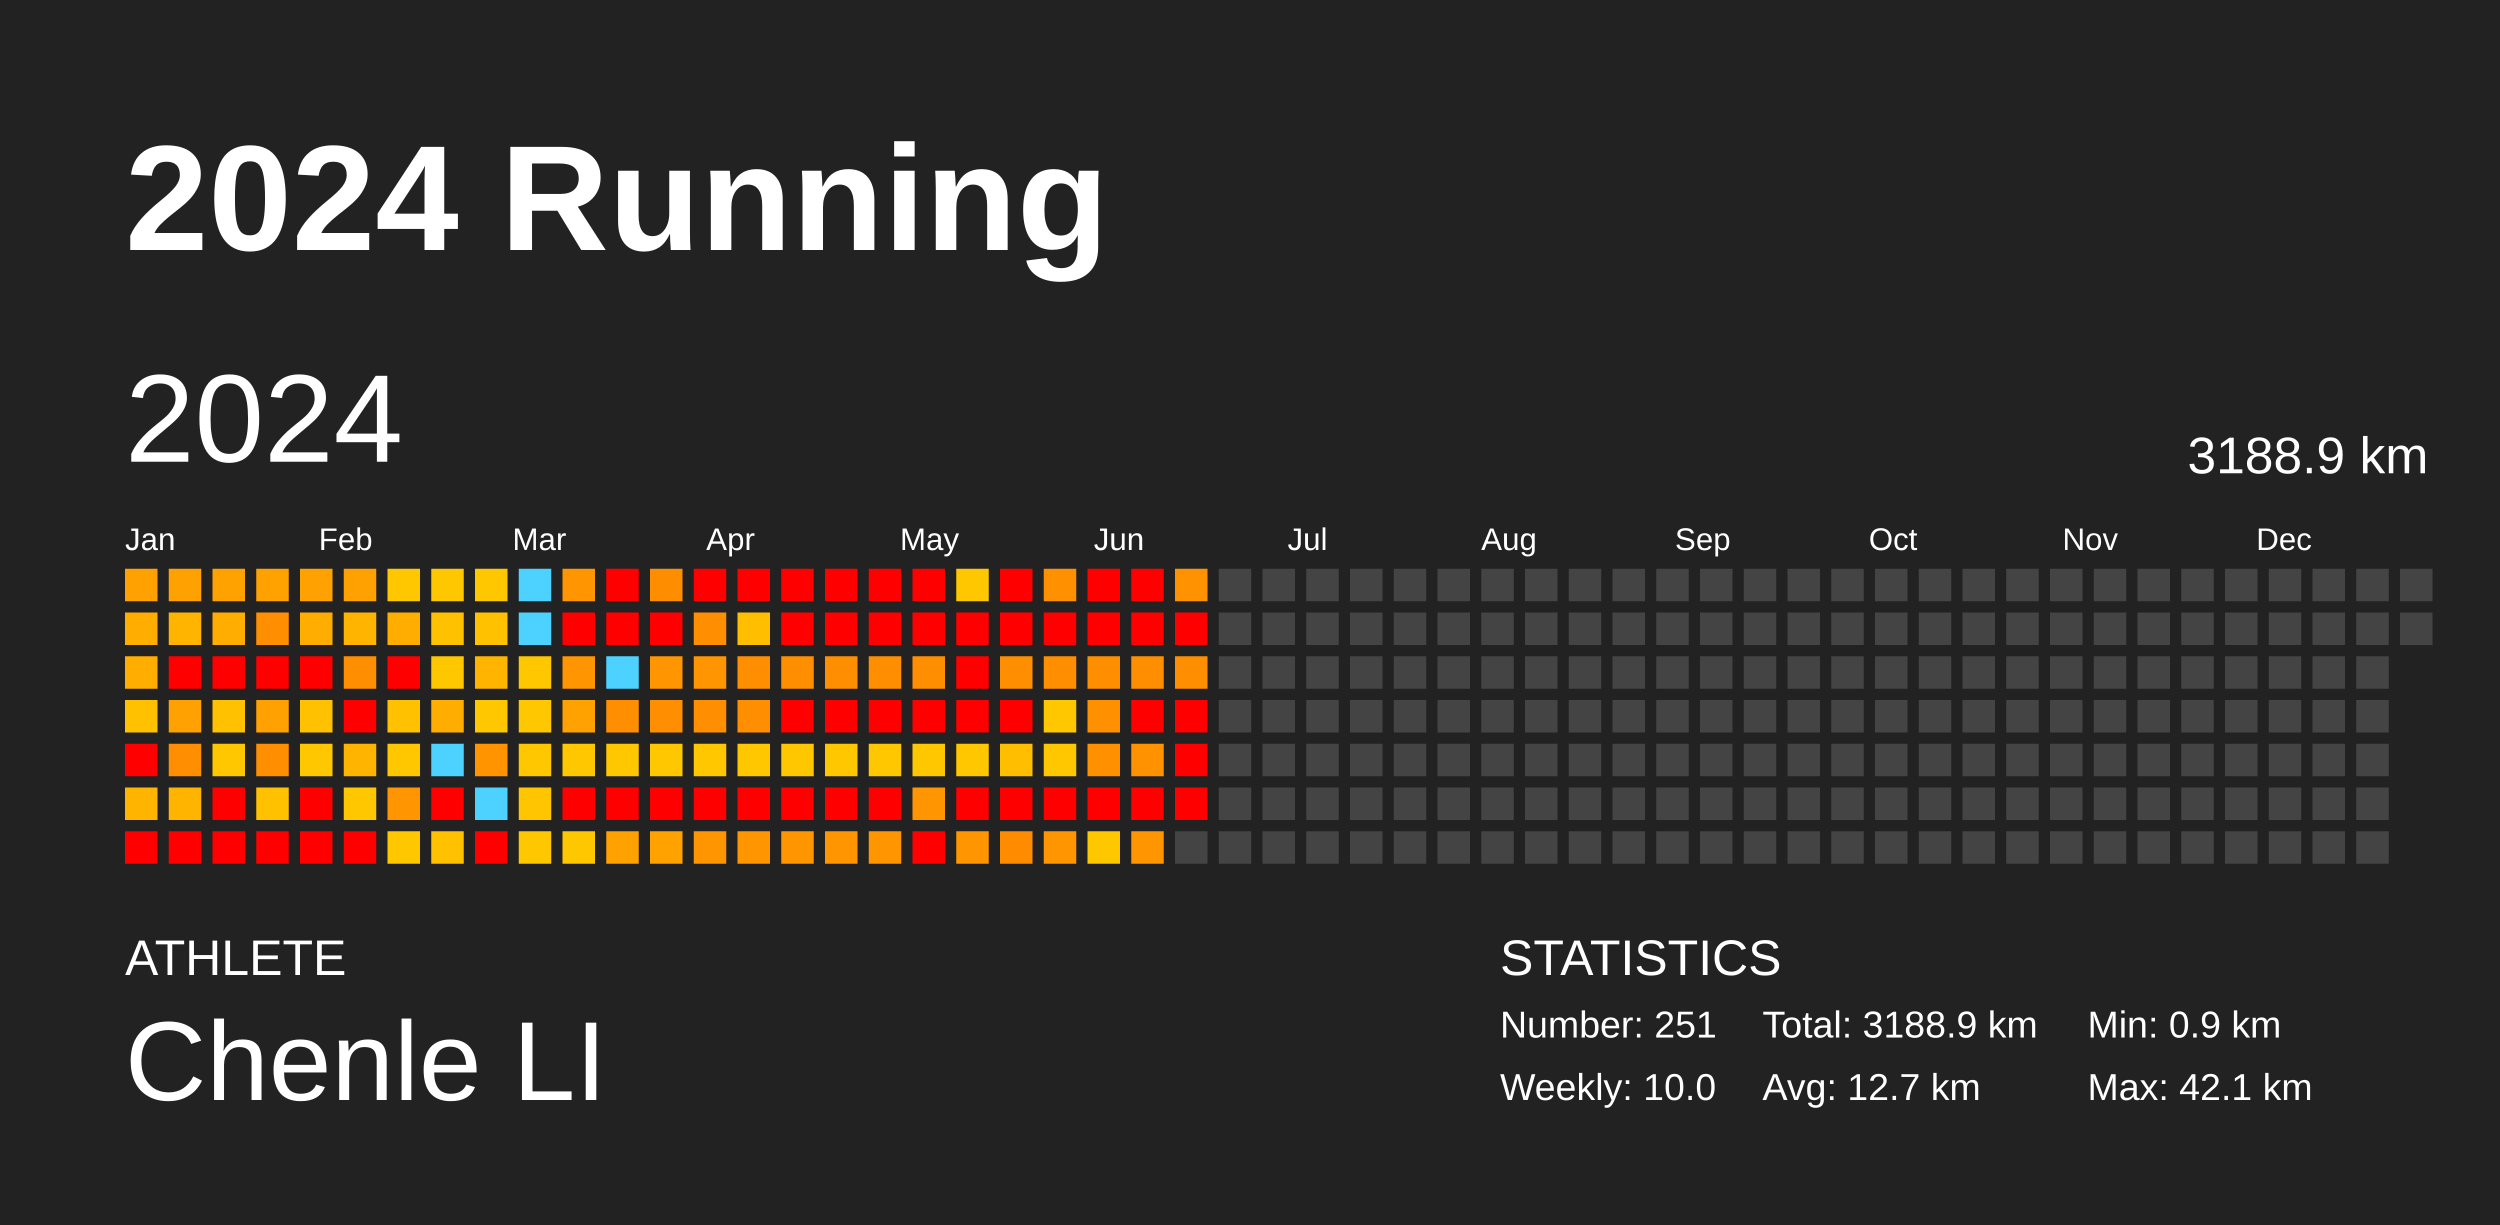
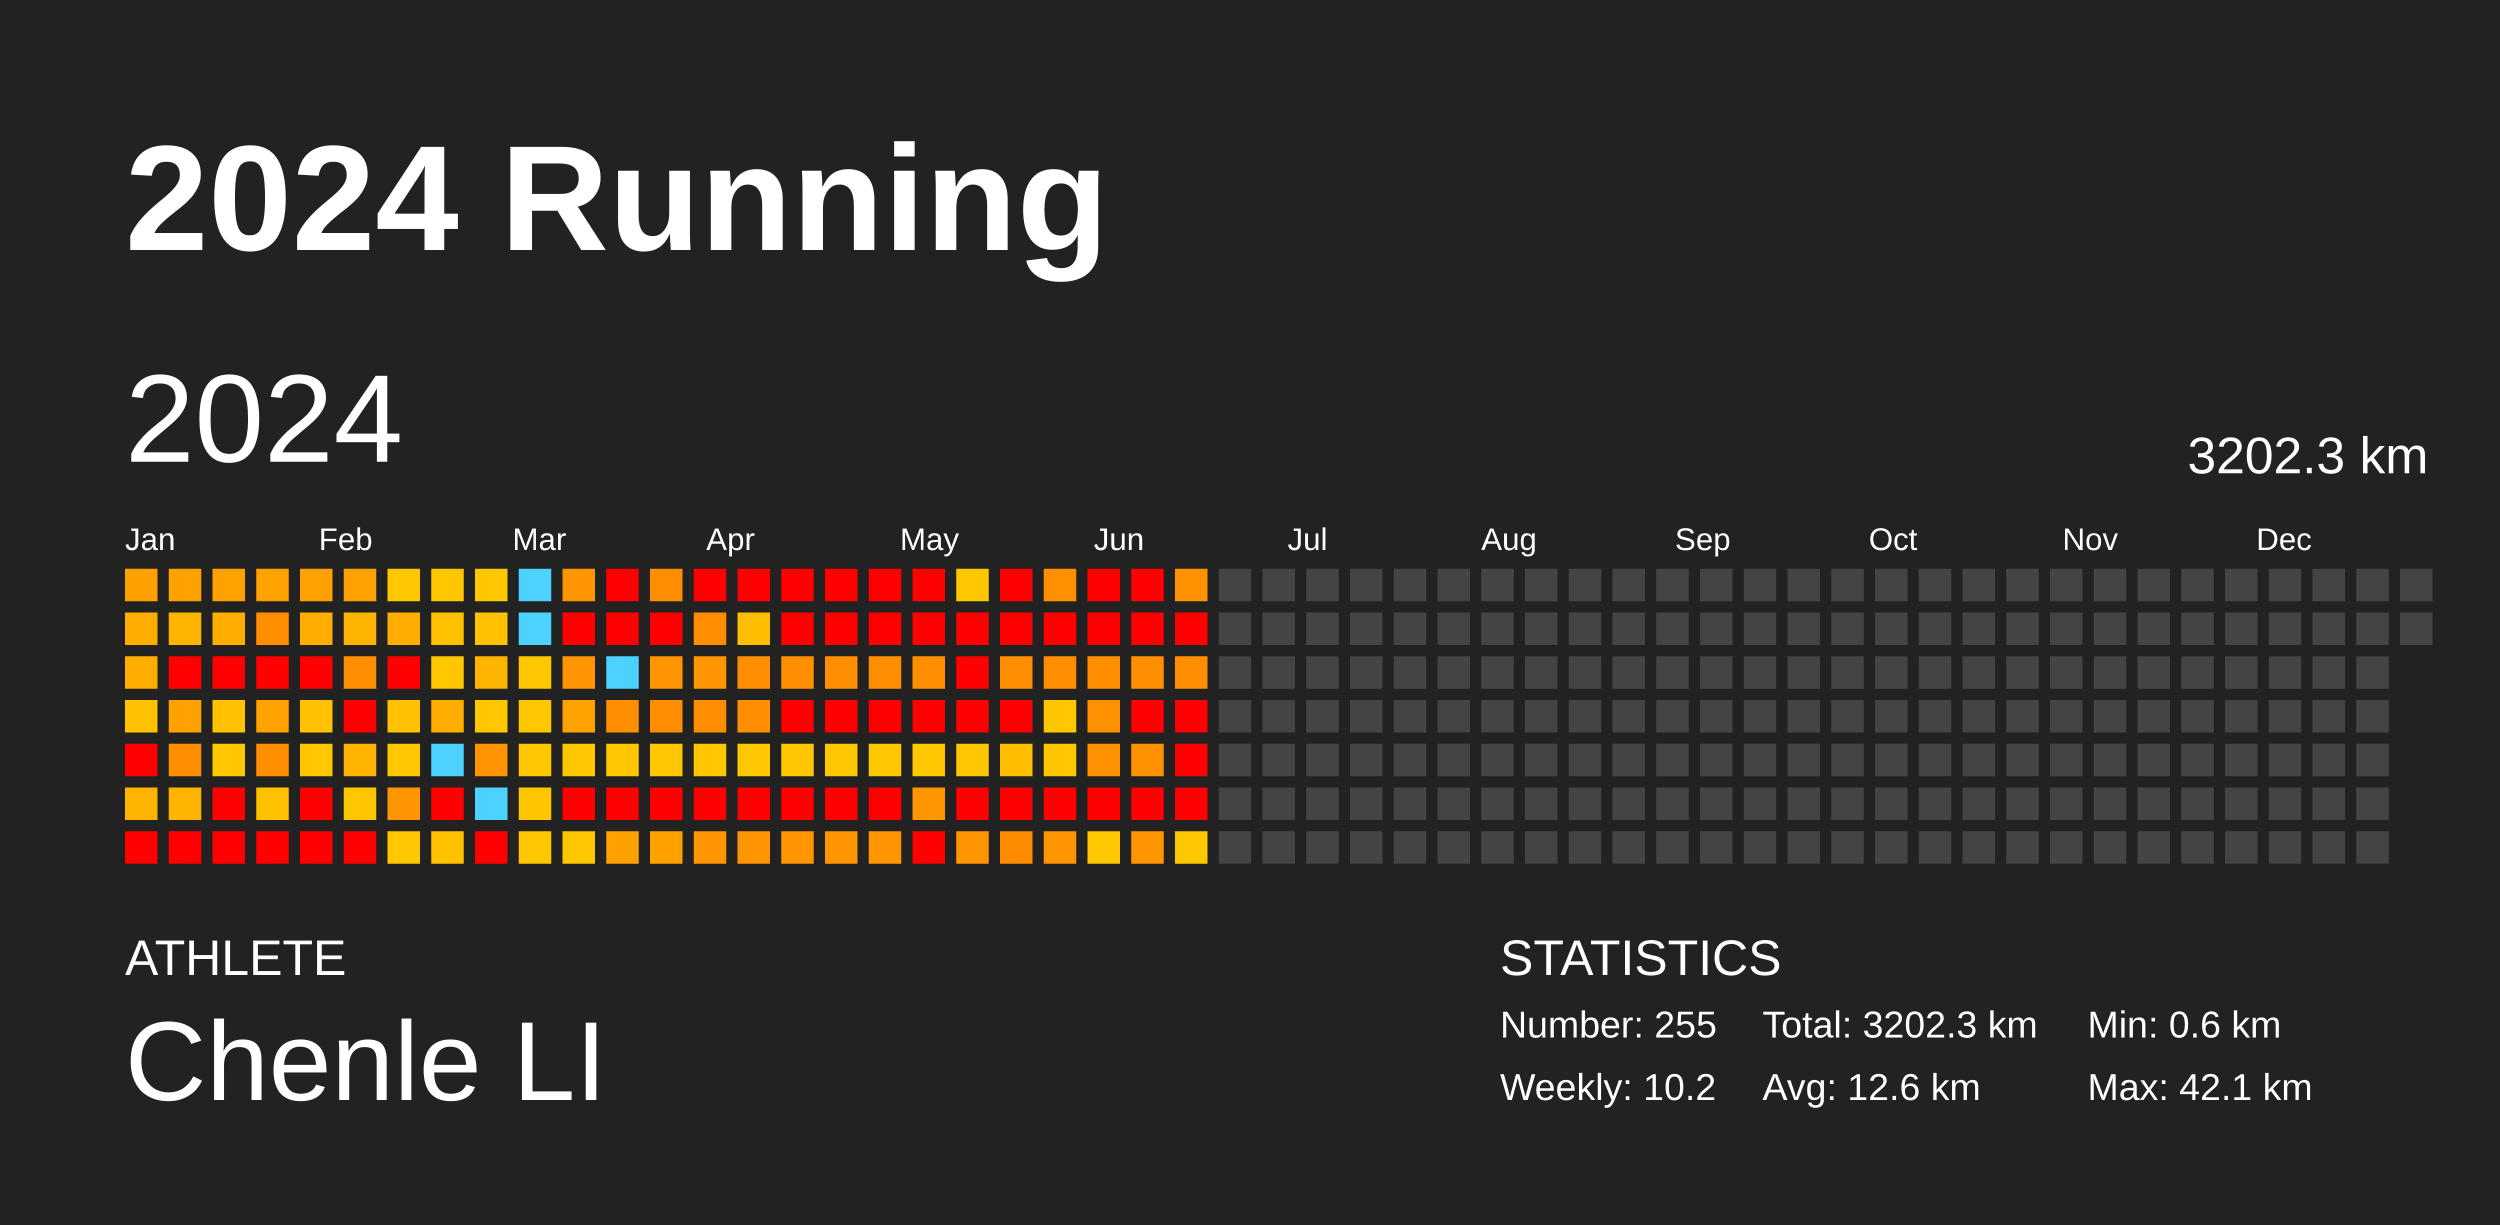
<svg xmlns="http://www.w3.org/2000/svg" baseProfile="full" height="98mm" version="1.1" viewBox="0,0,200,98" width="200mm">
  <defs />
  <rect fill="#222222" height="98" width="200" x="0" y="0" />
  <text fill="#FFFFFF" style="font-size:12px; font-family:Arial; font-weight:bold;" x="10" y="20">2024 Running</text>
  <text fill="#FFFFFF" style="font-size:4px; font-family:Arial" x="10" y="78">ATHLETE</text>
  <text fill="#FFFFFF" style="font-size:9px; font-family:Arial" x="10" y="88">Chenle LI</text>
  <text fill="#FFFFFF" style="font-size:4px; font-family:Arial" x="120" y="78">STATISTICS</text>
-   <text fill="#FFFFFF" style="font-size:3px; font-family:Arial" x="120" y="83">Number: 251</text>
-   <text fill="#FFFFFF" style="font-size:3px; font-family:Arial" x="120" y="88">Weekly: 10.0</text>
-   <text fill="#FFFFFF" style="font-size:3px; font-family:Arial" x="141" y="83">Total: 3188.9 km</text>
-   <text fill="#FFFFFF" style="font-size:3px; font-family:Arial" x="141" y="88">Avg: 12.7 km</text>
-   <text fill="#FFFFFF" style="font-size:3px; font-family:Arial" x="167" y="83">Min: 0.9 km</text>
+   <text fill="#FFFFFF" style="font-size:3px; font-family:Arial" x="120" y="83">Number: 255</text>
+   <text fill="#FFFFFF" style="font-size:3px; font-family:Arial" x="120" y="88">Weekly: 10.2</text>
+   <text fill="#FFFFFF" style="font-size:3px; font-family:Arial" x="141" y="83">Total: 3202.3 km</text>
+   <text fill="#FFFFFF" style="font-size:3px; font-family:Arial" x="141" y="88">Avg: 12.6 km</text>
+   <text fill="#FFFFFF" style="font-size:3px; font-family:Arial" x="167" y="83">Min: 0.6 km</text>
  <text fill="#FFFFFF" style="font-size:3px; font-family:Arial" x="167" y="88">Max: 42.1 km</text>
  <text dominant-baseline="hanging" fill="#FFFFFF" style="font-size:10.0px; font-family:Arial;" x="10" y="30">2024</text>
-   <text dominant-baseline="hanging" fill="#FFFFFF" style="font-size:4.125px; font-family:Arial;" x="175" y="35">3188.9 km</text>
+   <text dominant-baseline="hanging" fill="#FFFFFF" style="font-size:4.125px; font-family:Arial;" x="175" y="35">3202.3 km</text>
  <text fill="#FFFFFF" style="font-size:2.5px; font-family:Arial" x="10.0" y="44">Jan</text>
  <text fill="#FFFFFF" style="font-size:2.5px; font-family:Arial" x="25.5" y="44">Feb</text>
  <text fill="#FFFFFF" style="font-size:2.5px; font-family:Arial" x="41.0" y="44">Mar</text>
  <text fill="#FFFFFF" style="font-size:2.5px; font-family:Arial" x="56.5" y="44">Apr</text>
  <text fill="#FFFFFF" style="font-size:2.5px; font-family:Arial" x="72.0" y="44">May</text>
  <text fill="#FFFFFF" style="font-size:2.5px; font-family:Arial" x="87.5" y="44">Jun</text>
  <text fill="#FFFFFF" style="font-size:2.5px; font-family:Arial" x="103.0" y="44">Jul</text>
  <text fill="#FFFFFF" style="font-size:2.5px; font-family:Arial" x="118.5" y="44">Aug</text>
  <text fill="#FFFFFF" style="font-size:2.5px; font-family:Arial" x="134.0" y="44">Sep</text>
  <text fill="#FFFFFF" style="font-size:2.5px; font-family:Arial" x="149.5" y="44">Oct</text>
  <text fill="#FFFFFF" style="font-size:2.5px; font-family:Arial" x="165.0" y="44">Nov</text>
  <text fill="#FFFFFF" style="font-size:2.5px; font-family:Arial" x="180.5" y="44">Dec</text>
  <rect fill="#ffa100" height="2.6" width="2.6" x="10.0" y="45.5" />
  <rect fill="#ffae00" height="2.6" width="2.6" x="10.0" y="49.0" />
  <rect fill="#ffae00" height="2.6" width="2.6" x="10.0" y="52.5" />
  <rect fill="#ffc100" height="2.6" width="2.6" x="10.0" y="56.0" />
  <rect fill="red" height="2.6" width="2.6" x="10.0" y="59.5" />
  <rect fill="#ffb400" height="2.6" width="2.6" x="10.0" y="63.0" />
  <rect fill="red" height="2.6" width="2.6" x="10.0" y="66.5" />
  <rect fill="#ffa100" height="2.6" width="2.6" x="13.5" y="45.5" />
  <rect fill="#ffb400" height="2.6" width="2.6" x="13.5" y="49.0" />
  <rect fill="red" height="2.6" width="2.6" x="13.5" y="52.5" />
  <rect fill="#ffa100" height="2.6" width="2.6" x="13.5" y="56.0" />
  <rect fill="#ff8f00" height="2.6" width="2.6" x="13.5" y="59.5" />
  <rect fill="#ffb400" height="2.6" width="2.6" x="13.5" y="63.0" />
  <rect fill="red" height="2.6" width="2.6" x="13.5" y="66.5" />
  <rect fill="#ffa200" height="2.6" width="2.6" x="17.0" y="45.5" />
  <rect fill="#ffae00" height="2.6" width="2.6" x="17.0" y="49.0" />
  <rect fill="red" height="2.6" width="2.6" x="17.0" y="52.5" />
  <rect fill="#ffc100" height="2.6" width="2.6" x="17.0" y="56.0" />
  <rect fill="#ffc700" height="2.6" width="2.6" x="17.0" y="59.5" />
  <rect fill="red" height="2.6" width="2.6" x="17.0" y="63.0" />
  <rect fill="red" height="2.6" width="2.6" x="17.0" y="66.5" />
  <rect fill="#ffa200" height="2.6" width="2.6" x="20.5" y="45.5" />
  <rect fill="#ff8f00" height="2.6" width="2.6" x="20.5" y="49.0" />
  <rect fill="red" height="2.6" width="2.6" x="20.5" y="52.5" />
  <rect fill="#ffa100" height="2.6" width="2.6" x="20.5" y="56.0" />
  <rect fill="#ff8f00" height="2.6" width="2.6" x="20.5" y="59.5" />
  <rect fill="#ffc100" height="2.6" width="2.6" x="20.5" y="63.0" />
  <rect fill="red" height="2.6" width="2.6" x="20.5" y="66.5" />
  <rect fill="#ffa100" height="2.6" width="2.6" x="24.0" y="45.5" />
  <rect fill="#ffae00" height="2.6" width="2.6" x="24.0" y="49.0" />
  <rect fill="red" height="2.6" width="2.6" x="24.0" y="52.5" />
  <rect fill="#ffc100" height="2.6" width="2.6" x="24.0" y="56.0" />
  <rect fill="#ffc700" height="2.6" width="2.6" x="24.0" y="59.5" />
  <rect fill="red" height="2.6" width="2.6" x="24.0" y="63.0" />
  <rect fill="red" height="2.6" width="2.6" x="24.0" y="66.5" />
  <rect fill="#ffa100" height="2.6" width="2.6" x="27.5" y="45.5" />
  <rect fill="#ffb400" height="2.6" width="2.6" x="27.5" y="49.0" />
  <rect fill="#ff8f00" height="2.6" width="2.6" x="27.5" y="52.5" />
  <rect fill="red" height="2.6" width="2.6" x="27.5" y="56.0" />
  <rect fill="#ffb400" height="2.6" width="2.6" x="27.5" y="59.5" />
  <rect fill="#ffc700" height="2.6" width="2.6" x="27.5" y="63.0" />
  <rect fill="red" height="2.6" width="2.6" x="27.5" y="66.5" />
  <rect fill="#ffc700" height="2.6" width="2.6" x="31.0" y="45.5" />
  <rect fill="#ffae00" height="2.6" width="2.6" x="31.0" y="49.0" />
  <rect fill="red" height="2.6" width="2.6" x="31.0" y="52.5" />
  <rect fill="#ffc100" height="2.6" width="2.6" x="31.0" y="56.0" />
  <rect fill="#ffc700" height="2.6" width="2.6" x="31.0" y="59.5" />
  <rect fill="#ff9500" height="2.6" width="2.6" x="31.0" y="63.0" />
  <rect fill="#ffc700" height="2.6" width="2.6" x="31.0" y="66.5" />
  <rect fill="#ffc700" height="2.6" width="2.6" x="34.5" y="45.5" />
  <rect fill="#ffc100" height="2.6" width="2.6" x="34.5" y="49.0" />
  <rect fill="#ffc700" height="2.6" width="2.6" x="34.5" y="52.5" />
  <rect fill="#ffae00" height="2.6" width="2.6" x="34.5" y="56.0" />
  <rect fill="#4dd2ff" height="2.6" width="2.6" x="34.5" y="59.5" />
  <rect fill="red" height="2.6" width="2.6" x="34.5" y="63.0" />
  <rect fill="#ffc100" height="2.6" width="2.6" x="34.5" y="66.5" />
  <rect fill="#ffc700" height="2.6" width="2.6" x="38.0" y="45.5" />
  <rect fill="#ffc100" height="2.6" width="2.6" x="38.0" y="49.0" />
  <rect fill="#ffb400" height="2.6" width="2.6" x="38.0" y="52.5" />
  <rect fill="#ffc700" height="2.6" width="2.6" x="38.0" y="56.0" />
  <rect fill="#ff9300" height="2.6" width="2.6" x="38.0" y="59.5" />
  <rect fill="#4dd2ff" height="2.6" width="2.6" x="38.0" y="63.0" />
  <rect fill="red" height="2.6" width="2.6" x="38.0" y="66.5" />
  <rect fill="#4dd2ff" height="2.6" width="2.6" x="41.5" y="45.5" />
  <rect fill="#4dd2ff" height="2.6" width="2.6" x="41.5" y="49.0" />
  <rect fill="#ffc700" height="2.6" width="2.6" x="41.5" y="52.5" />
  <rect fill="#ffc700" height="2.6" width="2.6" x="41.5" y="56.0" />
  <rect fill="#ffc700" height="2.6" width="2.6" x="41.5" y="59.5" />
  <rect fill="#ffc600" height="2.6" width="2.6" x="41.5" y="63.0" />
  <rect fill="#ffc700" height="2.6" width="2.6" x="41.5" y="66.5" />
  <rect fill="#ff9500" height="2.6" width="2.6" x="45.0" y="45.5" />
  <rect fill="red" height="2.6" width="2.6" x="45.0" y="49.0" />
  <rect fill="#ff9500" height="2.6" width="2.6" x="45.0" y="52.5" />
  <rect fill="#ffa200" height="2.6" width="2.6" x="45.0" y="56.0" />
  <rect fill="#ffc700" height="2.6" width="2.6" x="45.0" y="59.5" />
  <rect fill="red" height="2.6" width="2.6" x="45.0" y="63.0" />
  <rect fill="#ffc700" height="2.6" width="2.6" x="45.0" y="66.5" />
  <rect fill="red" height="2.6" width="2.6" x="48.5" y="45.5" />
  <rect fill="red" height="2.6" width="2.6" x="48.5" y="49.0" />
  <rect fill="#4dd2ff" height="2.6" width="2.6" x="48.5" y="52.5" />
  <rect fill="#ff8f00" height="2.6" width="2.6" x="48.5" y="56.0" />
  <rect fill="#ffc700" height="2.6" width="2.6" x="48.5" y="59.5" />
  <rect fill="red" height="2.6" width="2.6" x="48.5" y="63.0" />
  <rect fill="#ffa100" height="2.6" width="2.6" x="48.5" y="66.5" />
  <rect fill="#ff8d00" height="2.6" width="2.6" x="52.0" y="45.5" />
  <rect fill="red" height="2.6" width="2.6" x="52.0" y="49.0" />
  <rect fill="#ff9500" height="2.6" width="2.6" x="52.0" y="52.5" />
  <rect fill="#ff8e00" height="2.6" width="2.6" x="52.0" y="56.0" />
  <rect fill="#ffc700" height="2.6" width="2.6" x="52.0" y="59.5" />
  <rect fill="red" height="2.6" width="2.6" x="52.0" y="63.0" />
  <rect fill="#ffa200" height="2.6" width="2.6" x="52.0" y="66.5" />
  <rect fill="red" height="2.6" width="2.6" x="55.5" y="45.5" />
  <rect fill="#ff8e00" height="2.6" width="2.6" x="55.5" y="49.0" />
  <rect fill="#ff9500" height="2.6" width="2.6" x="55.5" y="52.5" />
  <rect fill="#ff8f00" height="2.6" width="2.6" x="55.5" y="56.0" />
  <rect fill="#ffc700" height="2.6" width="2.6" x="55.5" y="59.5" />
  <rect fill="red" height="2.6" width="2.6" x="55.5" y="63.0" />
  <rect fill="#ff9500" height="2.6" width="2.6" x="55.5" y="66.5" />
  <rect fill="red" height="2.6" width="2.6" x="59.0" y="45.5" />
  <rect fill="#ffbe00" height="2.6" width="2.6" x="59.0" y="49.0" />
  <rect fill="#ff8f00" height="2.6" width="2.6" x="59.0" y="52.5" />
  <rect fill="#ff8e00" height="2.6" width="2.6" x="59.0" y="56.0" />
  <rect fill="#ffc700" height="2.6" width="2.6" x="59.0" y="59.5" />
  <rect fill="red" height="2.6" width="2.6" x="59.0" y="63.0" />
  <rect fill="#ff9500" height="2.6" width="2.6" x="59.0" y="66.5" />
  <rect fill="red" height="2.6" width="2.6" x="62.5" y="45.5" />
  <rect fill="red" height="2.6" width="2.6" x="62.5" y="49.0" />
  <rect fill="#ff8f00" height="2.6" width="2.6" x="62.5" y="52.5" />
  <rect fill="red" height="2.6" width="2.6" x="62.5" y="56.0" />
  <rect fill="#ffc700" height="2.6" width="2.6" x="62.5" y="59.5" />
  <rect fill="red" height="2.6" width="2.6" x="62.5" y="63.0" />
  <rect fill="#ff9500" height="2.6" width="2.6" x="62.5" y="66.5" />
  <rect fill="red" height="2.6" width="2.6" x="66.0" y="45.5" />
  <rect fill="red" height="2.6" width="2.6" x="66.0" y="49.0" />
  <rect fill="#ff8f00" height="2.6" width="2.6" x="66.0" y="52.5" />
  <rect fill="red" height="2.6" width="2.6" x="66.0" y="56.0" />
  <rect fill="#ffc700" height="2.6" width="2.6" x="66.0" y="59.5" />
  <rect fill="red" height="2.6" width="2.6" x="66.0" y="63.0" />
  <rect fill="#ff9500" height="2.6" width="2.6" x="66.0" y="66.5" />
  <rect fill="red" height="2.6" width="2.6" x="69.5" y="45.5" />
  <rect fill="red" height="2.6" width="2.6" x="69.5" y="49.0" />
  <rect fill="#ff8f00" height="2.6" width="2.6" x="69.5" y="52.5" />
  <rect fill="red" height="2.6" width="2.6" x="69.5" y="56.0" />
  <rect fill="#ffc700" height="2.6" width="2.6" x="69.5" y="59.5" />
  <rect fill="red" height="2.6" width="2.6" x="69.5" y="63.0" />
  <rect fill="#ff9500" height="2.6" width="2.6" x="69.5" y="66.5" />
  <rect fill="red" height="2.6" width="2.6" x="73.0" y="45.5" />
  <rect fill="red" height="2.6" width="2.6" x="73.0" y="49.0" />
  <rect fill="#ff8f00" height="2.6" width="2.6" x="73.0" y="52.5" />
  <rect fill="red" height="2.6" width="2.6" x="73.0" y="56.0" />
  <rect fill="#ffc700" height="2.6" width="2.6" x="73.0" y="59.5" />
  <rect fill="#ff9500" height="2.6" width="2.6" x="73.0" y="63.0" />
  <rect fill="red" height="2.6" width="2.6" x="73.0" y="66.5" />
  <rect fill="#ffc700" height="2.6" width="2.6" x="76.5" y="45.5" />
  <rect fill="red" height="2.6" width="2.6" x="76.5" y="49.0" />
  <rect fill="red" height="2.6" width="2.6" x="76.5" y="52.5" />
  <rect fill="red" height="2.6" width="2.6" x="76.5" y="56.0" />
  <rect fill="#ffc700" height="2.6" width="2.6" x="76.5" y="59.5" />
  <rect fill="red" height="2.6" width="2.6" x="76.5" y="63.0" />
  <rect fill="#ff9500" height="2.6" width="2.6" x="76.5" y="66.5" />
  <rect fill="red" height="2.6" width="2.6" x="80.0" y="45.5" />
  <rect fill="red" height="2.6" width="2.6" x="80.0" y="49.0" />
  <rect fill="#ff8f00" height="2.6" width="2.6" x="80.0" y="52.5" />
  <rect fill="red" height="2.6" width="2.6" x="80.0" y="56.0" />
  <rect fill="#ffbf00" height="2.6" width="2.6" x="80.0" y="59.5" />
  <rect fill="red" height="2.6" width="2.6" x="80.0" y="63.0" />
  <rect fill="#ff8c00" height="2.6" width="2.6" x="80.0" y="66.5" />
  <rect fill="#ff9100" height="2.6" width="2.6" x="83.5" y="45.5" />
  <rect fill="red" height="2.6" width="2.6" x="83.5" y="49.0" />
  <rect fill="#ff8f00" height="2.6" width="2.6" x="83.5" y="52.5" />
  <rect fill="#ffc700" height="2.6" width="2.6" x="83.5" y="56.0" />
  <rect fill="#ffc700" height="2.6" width="2.6" x="83.5" y="59.5" />
  <rect fill="red" height="2.6" width="2.6" x="83.5" y="63.0" />
  <rect fill="#ff9500" height="2.6" width="2.6" x="83.5" y="66.5" />
  <rect fill="red" height="2.6" width="2.6" x="87.0" y="45.5" />
  <rect fill="red" height="2.6" width="2.6" x="87.0" y="49.0" />
  <rect fill="#ff8f00" height="2.6" width="2.6" x="87.0" y="52.5" />
  <rect fill="#ff9100" height="2.6" width="2.6" x="87.0" y="56.0" />
  <rect fill="#ff9000" height="2.6" width="2.6" x="87.0" y="59.5" />
  <rect fill="red" height="2.6" width="2.6" x="87.0" y="63.0" />
  <rect fill="#ffc700" height="2.6" width="2.6" x="87.0" y="66.5" />
  <rect fill="red" height="2.6" width="2.6" x="90.5" y="45.5" />
  <rect fill="red" height="2.6" width="2.6" x="90.5" y="49.0" />
  <rect fill="#ff8f00" height="2.6" width="2.6" x="90.5" y="52.5" />
  <rect fill="red" height="2.6" width="2.6" x="90.5" y="56.0" />
  <rect fill="#ff9200" height="2.6" width="2.6" x="90.5" y="59.5" />
  <rect fill="red" height="2.6" width="2.6" x="90.5" y="63.0" />
  <rect fill="#ff9500" height="2.6" width="2.6" x="90.5" y="66.5" />
  <rect fill="#ff9200" height="2.6" width="2.6" x="94.0" y="45.5" />
  <rect fill="red" height="2.6" width="2.6" x="94.0" y="49.0" />
  <rect fill="#ff8f00" height="2.6" width="2.6" x="94.0" y="52.5" />
  <rect fill="red" height="2.6" width="2.6" x="94.0" y="56.0" />
  <rect fill="red" height="2.6" width="2.6" x="94.0" y="59.5" />
  <rect fill="red" height="2.6" width="2.6" x="94.0" y="63.0" />
-   <rect fill="#444444" height="2.6" width="2.6" x="94.0" y="66.5" />
+   <rect fill="#ffc700" height="2.6" width="2.6" x="94.0" y="66.5" />
  <rect fill="#444444" height="2.6" width="2.6" x="97.5" y="45.5" />
  <rect fill="#444444" height="2.6" width="2.6" x="97.5" y="49.0" />
  <rect fill="#444444" height="2.6" width="2.6" x="97.5" y="52.5" />
  <rect fill="#444444" height="2.6" width="2.6" x="97.5" y="56.0" />
  <rect fill="#444444" height="2.6" width="2.6" x="97.5" y="59.5" />
  <rect fill="#444444" height="2.6" width="2.6" x="97.5" y="63.0" />
  <rect fill="#444444" height="2.6" width="2.6" x="97.5" y="66.5" />
  <rect fill="#444444" height="2.6" width="2.6" x="101.0" y="45.5" />
  <rect fill="#444444" height="2.6" width="2.6" x="101.0" y="49.0" />
  <rect fill="#444444" height="2.6" width="2.6" x="101.0" y="52.5" />
  <rect fill="#444444" height="2.6" width="2.6" x="101.0" y="56.0" />
  <rect fill="#444444" height="2.6" width="2.6" x="101.0" y="59.5" />
  <rect fill="#444444" height="2.6" width="2.6" x="101.0" y="63.0" />
  <rect fill="#444444" height="2.6" width="2.6" x="101.0" y="66.5" />
  <rect fill="#444444" height="2.6" width="2.6" x="104.5" y="45.5" />
  <rect fill="#444444" height="2.6" width="2.6" x="104.5" y="49.0" />
  <rect fill="#444444" height="2.6" width="2.6" x="104.5" y="52.5" />
  <rect fill="#444444" height="2.6" width="2.6" x="104.5" y="56.0" />
  <rect fill="#444444" height="2.6" width="2.6" x="104.5" y="59.5" />
  <rect fill="#444444" height="2.6" width="2.6" x="104.5" y="63.0" />
  <rect fill="#444444" height="2.6" width="2.6" x="104.5" y="66.5" />
  <rect fill="#444444" height="2.6" width="2.6" x="108.0" y="45.5" />
  <rect fill="#444444" height="2.6" width="2.6" x="108.0" y="49.0" />
  <rect fill="#444444" height="2.6" width="2.6" x="108.0" y="52.5" />
  <rect fill="#444444" height="2.6" width="2.6" x="108.0" y="56.0" />
  <rect fill="#444444" height="2.6" width="2.6" x="108.0" y="59.5" />
  <rect fill="#444444" height="2.6" width="2.6" x="108.0" y="63.0" />
  <rect fill="#444444" height="2.6" width="2.6" x="108.0" y="66.5" />
  <rect fill="#444444" height="2.6" width="2.6" x="111.5" y="45.5" />
  <rect fill="#444444" height="2.6" width="2.6" x="111.5" y="49.0" />
  <rect fill="#444444" height="2.6" width="2.6" x="111.5" y="52.5" />
  <rect fill="#444444" height="2.6" width="2.6" x="111.5" y="56.0" />
  <rect fill="#444444" height="2.6" width="2.6" x="111.5" y="59.5" />
  <rect fill="#444444" height="2.6" width="2.6" x="111.5" y="63.0" />
  <rect fill="#444444" height="2.6" width="2.6" x="111.5" y="66.5" />
  <rect fill="#444444" height="2.6" width="2.6" x="115.0" y="45.5" />
  <rect fill="#444444" height="2.6" width="2.6" x="115.0" y="49.0" />
  <rect fill="#444444" height="2.6" width="2.6" x="115.0" y="52.5" />
  <rect fill="#444444" height="2.6" width="2.6" x="115.0" y="56.0" />
  <rect fill="#444444" height="2.6" width="2.6" x="115.0" y="59.5" />
  <rect fill="#444444" height="2.6" width="2.6" x="115.0" y="63.0" />
  <rect fill="#444444" height="2.6" width="2.6" x="115.0" y="66.5" />
  <rect fill="#444444" height="2.6" width="2.6" x="118.5" y="45.5" />
  <rect fill="#444444" height="2.6" width="2.6" x="118.5" y="49.0" />
  <rect fill="#444444" height="2.6" width="2.6" x="118.5" y="52.5" />
  <rect fill="#444444" height="2.6" width="2.6" x="118.5" y="56.0" />
  <rect fill="#444444" height="2.6" width="2.6" x="118.5" y="59.5" />
  <rect fill="#444444" height="2.6" width="2.6" x="118.5" y="63.0" />
  <rect fill="#444444" height="2.6" width="2.6" x="118.5" y="66.5" />
  <rect fill="#444444" height="2.6" width="2.6" x="122.0" y="45.5" />
  <rect fill="#444444" height="2.6" width="2.6" x="122.0" y="49.0" />
  <rect fill="#444444" height="2.6" width="2.6" x="122.0" y="52.5" />
  <rect fill="#444444" height="2.6" width="2.6" x="122.0" y="56.0" />
  <rect fill="#444444" height="2.6" width="2.6" x="122.0" y="59.5" />
  <rect fill="#444444" height="2.6" width="2.6" x="122.0" y="63.0" />
  <rect fill="#444444" height="2.6" width="2.6" x="122.0" y="66.5" />
  <rect fill="#444444" height="2.6" width="2.6" x="125.5" y="45.5" />
  <rect fill="#444444" height="2.6" width="2.6" x="125.5" y="49.0" />
  <rect fill="#444444" height="2.6" width="2.6" x="125.5" y="52.5" />
  <rect fill="#444444" height="2.6" width="2.6" x="125.5" y="56.0" />
  <rect fill="#444444" height="2.6" width="2.6" x="125.5" y="59.5" />
  <rect fill="#444444" height="2.6" width="2.6" x="125.5" y="63.0" />
  <rect fill="#444444" height="2.6" width="2.6" x="125.5" y="66.5" />
  <rect fill="#444444" height="2.6" width="2.6" x="129.0" y="45.5" />
  <rect fill="#444444" height="2.6" width="2.6" x="129.0" y="49.0" />
  <rect fill="#444444" height="2.6" width="2.6" x="129.0" y="52.5" />
  <rect fill="#444444" height="2.6" width="2.6" x="129.0" y="56.0" />
  <rect fill="#444444" height="2.6" width="2.6" x="129.0" y="59.5" />
  <rect fill="#444444" height="2.6" width="2.6" x="129.0" y="63.0" />
  <rect fill="#444444" height="2.6" width="2.6" x="129.0" y="66.5" />
  <rect fill="#444444" height="2.6" width="2.6" x="132.5" y="45.5" />
  <rect fill="#444444" height="2.6" width="2.6" x="132.5" y="49.0" />
  <rect fill="#444444" height="2.6" width="2.6" x="132.5" y="52.5" />
  <rect fill="#444444" height="2.6" width="2.6" x="132.5" y="56.0" />
  <rect fill="#444444" height="2.6" width="2.6" x="132.5" y="59.5" />
  <rect fill="#444444" height="2.6" width="2.6" x="132.5" y="63.0" />
  <rect fill="#444444" height="2.6" width="2.6" x="132.5" y="66.5" />
  <rect fill="#444444" height="2.6" width="2.6" x="136.0" y="45.5" />
  <rect fill="#444444" height="2.6" width="2.6" x="136.0" y="49.0" />
  <rect fill="#444444" height="2.6" width="2.6" x="136.0" y="52.5" />
  <rect fill="#444444" height="2.6" width="2.6" x="136.0" y="56.0" />
  <rect fill="#444444" height="2.6" width="2.6" x="136.0" y="59.5" />
  <rect fill="#444444" height="2.6" width="2.6" x="136.0" y="63.0" />
  <rect fill="#444444" height="2.6" width="2.6" x="136.0" y="66.5" />
  <rect fill="#444444" height="2.6" width="2.6" x="139.5" y="45.5" />
  <rect fill="#444444" height="2.6" width="2.6" x="139.5" y="49.0" />
  <rect fill="#444444" height="2.6" width="2.6" x="139.5" y="52.5" />
  <rect fill="#444444" height="2.6" width="2.6" x="139.5" y="56.0" />
  <rect fill="#444444" height="2.6" width="2.6" x="139.5" y="59.5" />
  <rect fill="#444444" height="2.6" width="2.6" x="139.5" y="63.0" />
  <rect fill="#444444" height="2.6" width="2.6" x="139.5" y="66.5" />
  <rect fill="#444444" height="2.6" width="2.6" x="143.0" y="45.5" />
  <rect fill="#444444" height="2.6" width="2.6" x="143.0" y="49.0" />
  <rect fill="#444444" height="2.6" width="2.6" x="143.0" y="52.5" />
  <rect fill="#444444" height="2.6" width="2.6" x="143.0" y="56.0" />
  <rect fill="#444444" height="2.6" width="2.6" x="143.0" y="59.5" />
  <rect fill="#444444" height="2.6" width="2.6" x="143.0" y="63.0" />
  <rect fill="#444444" height="2.6" width="2.6" x="143.0" y="66.5" />
  <rect fill="#444444" height="2.6" width="2.6" x="146.5" y="45.5" />
  <rect fill="#444444" height="2.6" width="2.6" x="146.5" y="49.0" />
  <rect fill="#444444" height="2.6" width="2.6" x="146.5" y="52.5" />
  <rect fill="#444444" height="2.6" width="2.6" x="146.5" y="56.0" />
  <rect fill="#444444" height="2.6" width="2.6" x="146.5" y="59.5" />
  <rect fill="#444444" height="2.6" width="2.6" x="146.5" y="63.0" />
  <rect fill="#444444" height="2.6" width="2.6" x="146.5" y="66.5" />
  <rect fill="#444444" height="2.6" width="2.6" x="150.0" y="45.5" />
  <rect fill="#444444" height="2.6" width="2.6" x="150.0" y="49.0" />
  <rect fill="#444444" height="2.6" width="2.6" x="150.0" y="52.5" />
  <rect fill="#444444" height="2.6" width="2.6" x="150.0" y="56.0" />
  <rect fill="#444444" height="2.6" width="2.6" x="150.0" y="59.5" />
  <rect fill="#444444" height="2.6" width="2.6" x="150.0" y="63.0" />
  <rect fill="#444444" height="2.6" width="2.6" x="150.0" y="66.5" />
  <rect fill="#444444" height="2.6" width="2.6" x="153.5" y="45.5" />
  <rect fill="#444444" height="2.6" width="2.6" x="153.5" y="49.0" />
  <rect fill="#444444" height="2.6" width="2.6" x="153.5" y="52.5" />
  <rect fill="#444444" height="2.6" width="2.6" x="153.5" y="56.0" />
  <rect fill="#444444" height="2.6" width="2.6" x="153.5" y="59.5" />
  <rect fill="#444444" height="2.6" width="2.6" x="153.5" y="63.0" />
  <rect fill="#444444" height="2.6" width="2.6" x="153.5" y="66.5" />
  <rect fill="#444444" height="2.6" width="2.6" x="157.0" y="45.5" />
  <rect fill="#444444" height="2.6" width="2.6" x="157.0" y="49.0" />
  <rect fill="#444444" height="2.6" width="2.6" x="157.0" y="52.5" />
  <rect fill="#444444" height="2.6" width="2.6" x="157.0" y="56.0" />
  <rect fill="#444444" height="2.6" width="2.6" x="157.0" y="59.5" />
  <rect fill="#444444" height="2.6" width="2.6" x="157.0" y="63.0" />
  <rect fill="#444444" height="2.6" width="2.6" x="157.0" y="66.5" />
  <rect fill="#444444" height="2.6" width="2.6" x="160.5" y="45.5" />
  <rect fill="#444444" height="2.6" width="2.6" x="160.5" y="49.0" />
  <rect fill="#444444" height="2.6" width="2.6" x="160.5" y="52.5" />
  <rect fill="#444444" height="2.6" width="2.6" x="160.5" y="56.0" />
  <rect fill="#444444" height="2.6" width="2.6" x="160.5" y="59.5" />
  <rect fill="#444444" height="2.6" width="2.6" x="160.5" y="63.0" />
  <rect fill="#444444" height="2.6" width="2.6" x="160.5" y="66.5" />
  <rect fill="#444444" height="2.6" width="2.6" x="164.0" y="45.5" />
  <rect fill="#444444" height="2.6" width="2.6" x="164.0" y="49.0" />
  <rect fill="#444444" height="2.6" width="2.6" x="164.0" y="52.5" />
  <rect fill="#444444" height="2.6" width="2.6" x="164.0" y="56.0" />
  <rect fill="#444444" height="2.6" width="2.6" x="164.0" y="59.5" />
  <rect fill="#444444" height="2.6" width="2.6" x="164.0" y="63.0" />
  <rect fill="#444444" height="2.6" width="2.6" x="164.0" y="66.5" />
  <rect fill="#444444" height="2.6" width="2.6" x="167.5" y="45.5" />
  <rect fill="#444444" height="2.6" width="2.6" x="167.5" y="49.0" />
  <rect fill="#444444" height="2.6" width="2.6" x="167.5" y="52.5" />
  <rect fill="#444444" height="2.6" width="2.6" x="167.5" y="56.0" />
  <rect fill="#444444" height="2.6" width="2.6" x="167.5" y="59.5" />
  <rect fill="#444444" height="2.6" width="2.6" x="167.5" y="63.0" />
  <rect fill="#444444" height="2.6" width="2.6" x="167.5" y="66.5" />
  <rect fill="#444444" height="2.6" width="2.6" x="171.0" y="45.5" />
  <rect fill="#444444" height="2.6" width="2.6" x="171.0" y="49.0" />
  <rect fill="#444444" height="2.6" width="2.6" x="171.0" y="52.5" />
  <rect fill="#444444" height="2.6" width="2.6" x="171.0" y="56.0" />
  <rect fill="#444444" height="2.6" width="2.6" x="171.0" y="59.5" />
  <rect fill="#444444" height="2.6" width="2.6" x="171.0" y="63.0" />
  <rect fill="#444444" height="2.6" width="2.6" x="171.0" y="66.5" />
  <rect fill="#444444" height="2.6" width="2.6" x="174.5" y="45.5" />
  <rect fill="#444444" height="2.6" width="2.6" x="174.5" y="49.0" />
  <rect fill="#444444" height="2.6" width="2.6" x="174.5" y="52.5" />
  <rect fill="#444444" height="2.6" width="2.6" x="174.5" y="56.0" />
  <rect fill="#444444" height="2.6" width="2.6" x="174.5" y="59.5" />
  <rect fill="#444444" height="2.6" width="2.6" x="174.5" y="63.0" />
  <rect fill="#444444" height="2.6" width="2.6" x="174.5" y="66.5" />
  <rect fill="#444444" height="2.6" width="2.6" x="178.0" y="45.5" />
  <rect fill="#444444" height="2.6" width="2.6" x="178.0" y="49.0" />
  <rect fill="#444444" height="2.6" width="2.6" x="178.0" y="52.5" />
  <rect fill="#444444" height="2.6" width="2.6" x="178.0" y="56.0" />
  <rect fill="#444444" height="2.6" width="2.6" x="178.0" y="59.5" />
  <rect fill="#444444" height="2.6" width="2.6" x="178.0" y="63.0" />
  <rect fill="#444444" height="2.6" width="2.6" x="178.0" y="66.5" />
  <rect fill="#444444" height="2.6" width="2.6" x="181.5" y="45.5" />
  <rect fill="#444444" height="2.6" width="2.6" x="181.5" y="49.0" />
  <rect fill="#444444" height="2.6" width="2.6" x="181.5" y="52.5" />
  <rect fill="#444444" height="2.6" width="2.6" x="181.5" y="56.0" />
  <rect fill="#444444" height="2.6" width="2.6" x="181.5" y="59.5" />
  <rect fill="#444444" height="2.6" width="2.6" x="181.5" y="63.0" />
  <rect fill="#444444" height="2.6" width="2.6" x="181.5" y="66.5" />
  <rect fill="#444444" height="2.6" width="2.6" x="185.0" y="45.5" />
  <rect fill="#444444" height="2.6" width="2.6" x="185.0" y="49.0" />
  <rect fill="#444444" height="2.6" width="2.6" x="185.0" y="52.5" />
  <rect fill="#444444" height="2.6" width="2.6" x="185.0" y="56.0" />
  <rect fill="#444444" height="2.6" width="2.6" x="185.0" y="59.5" />
  <rect fill="#444444" height="2.6" width="2.6" x="185.0" y="63.0" />
  <rect fill="#444444" height="2.6" width="2.6" x="185.0" y="66.5" />
  <rect fill="#444444" height="2.6" width="2.6" x="188.5" y="45.5" />
  <rect fill="#444444" height="2.6" width="2.6" x="188.5" y="49.0" />
  <rect fill="#444444" height="2.6" width="2.6" x="188.5" y="52.5" />
  <rect fill="#444444" height="2.6" width="2.6" x="188.5" y="56.0" />
  <rect fill="#444444" height="2.6" width="2.6" x="188.5" y="59.5" />
  <rect fill="#444444" height="2.6" width="2.6" x="188.5" y="63.0" />
  <rect fill="#444444" height="2.6" width="2.6" x="188.5" y="66.5" />
  <rect fill="#444444" height="2.6" width="2.6" x="192.0" y="45.5" />
  <rect fill="#444444" height="2.6" width="2.6" x="192.0" y="49.0" />
</svg>
